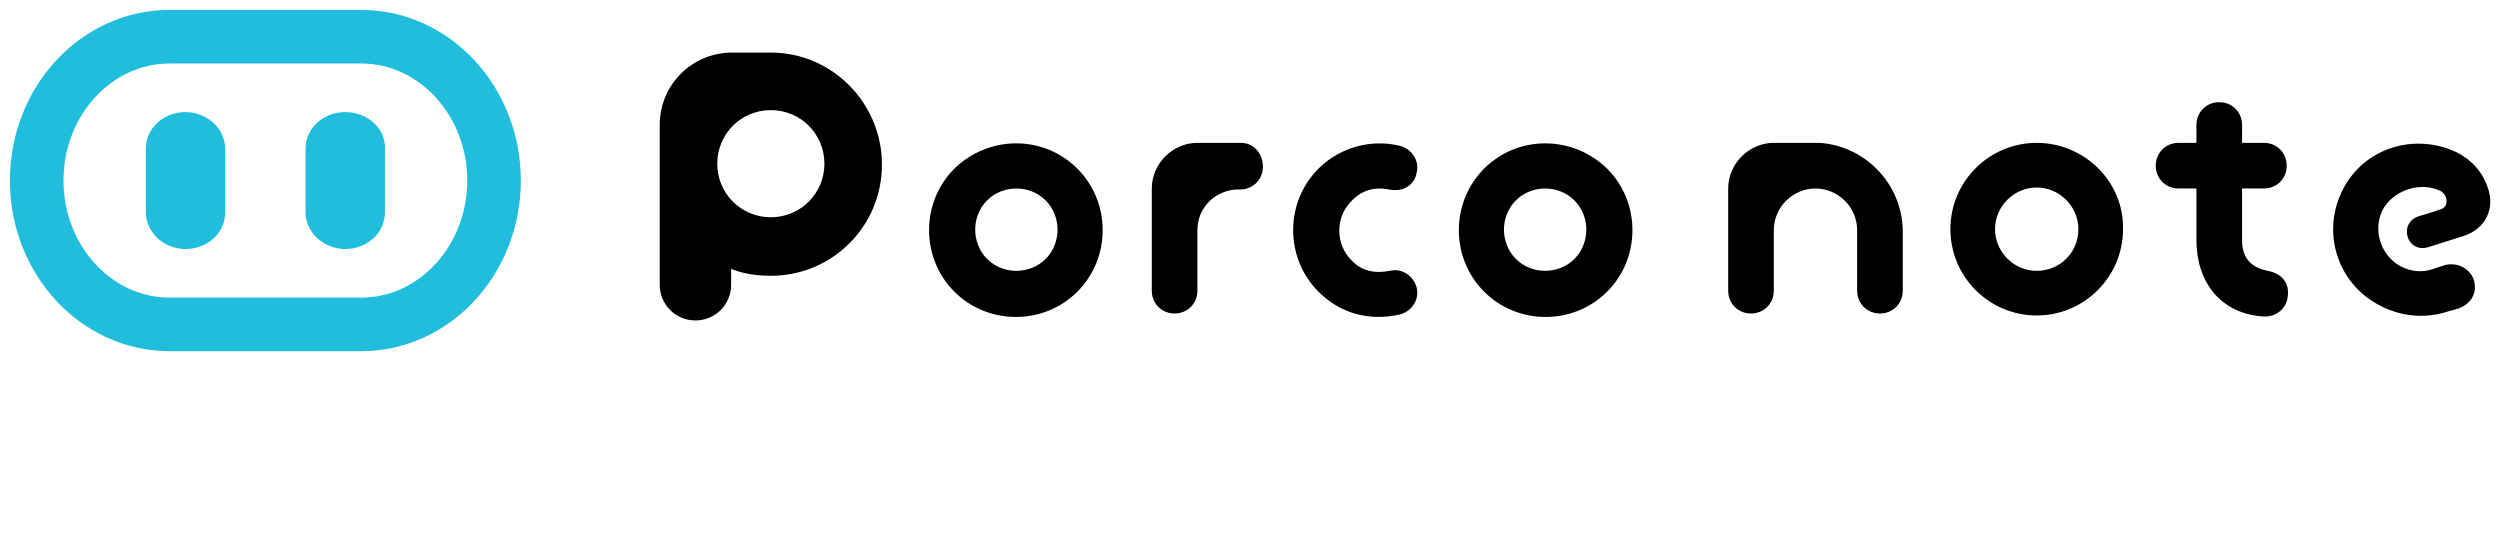
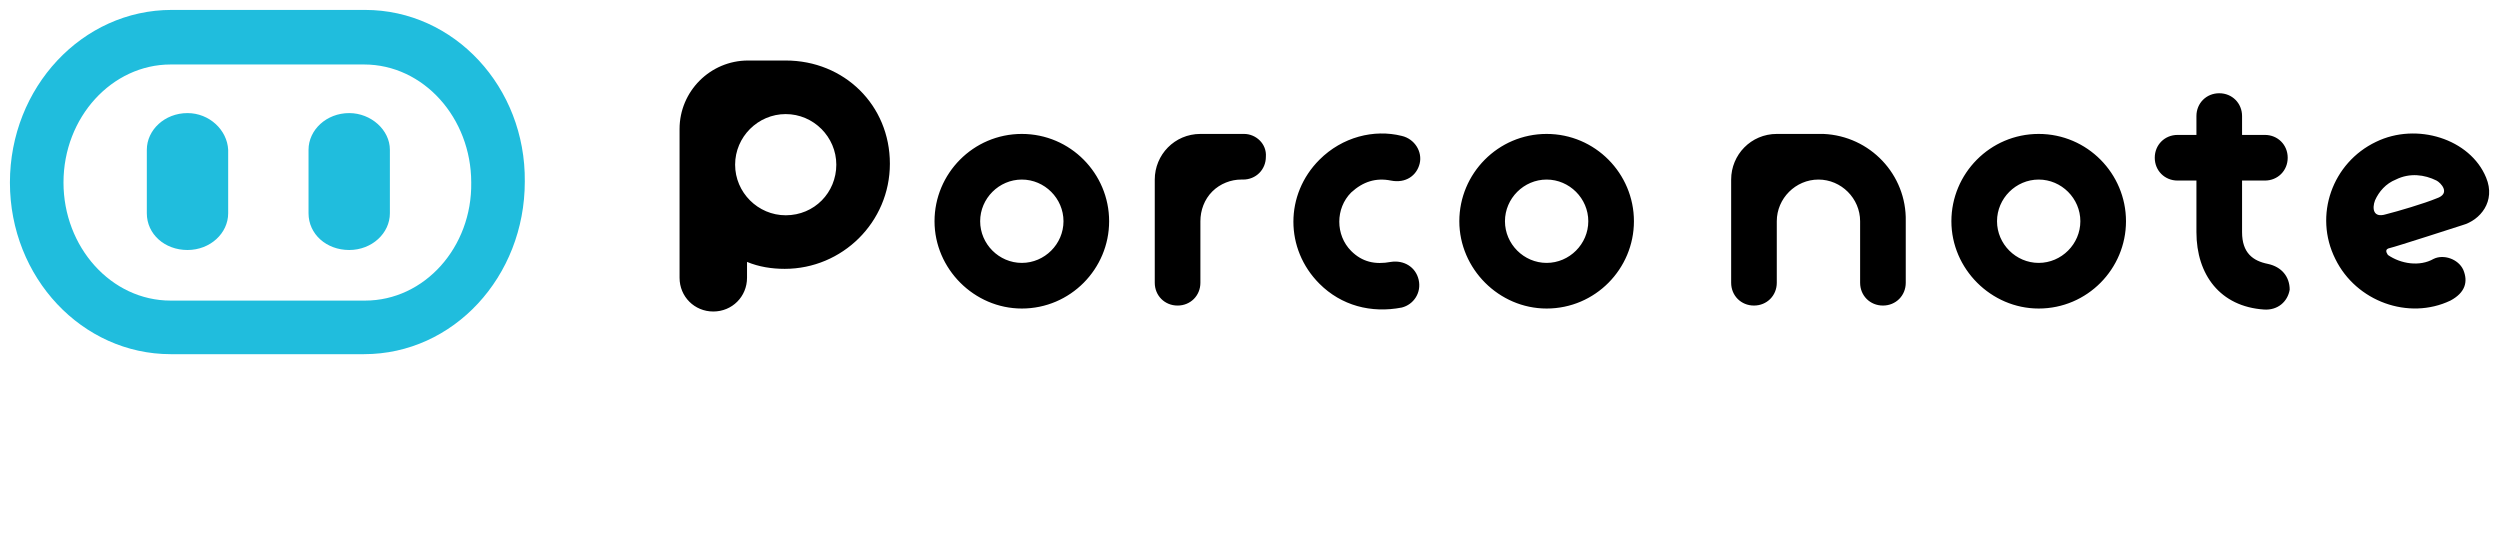
<svg xmlns="http://www.w3.org/2000/svg" version="1.1" id="Layer_1" x="0px" y="0px" width="252px" height="54px" viewBox="0 0 252 54" style="enable-background:new 0 0 252 54;" xml:space="preserve">
  <style type="text/css">
	.st0{display:none;}
	.st1{fill:#20BDDD;}
</style>
  <path class="st0" d="M87,29.5h-5.3l0,0c-3.1,0-5.6,2.5-5.6,5.6v12.5c0,1.5,1.2,2.8,2.8,2.8c1.5,0,2.8-1.2,2.8-2.8v-7.4  c0-1.3,0.5-2.6,1.5-3.6s2.2-1.5,3.5-1.5c0,0,0.2,0,0.3,0c1.5,0,2.8-1.2,2.8-2.8l0,0C89.8,30.8,88.5,29.5,87,29.5z M57.8,29.5  c-5.9,0-10.6,4.7-10.6,10.6s4.7,10.6,10.6,10.6S68.4,46,68.4,40.1S63.7,29.5,57.8,29.5z M57.5,45.2c-2.8,0-5-2.3-5-5  c0-2.8,2.3-5,5-5c2.8,0,5,2.3,5,5C62.6,42.9,60.3,45.2,57.5,45.2z M5.7,44.3L5.7,44.3c-0.5,3.7,2,7.1,5.7,7.7l0,0  c3.7,0.5,7.1-2,7.7-5.7c0.1-0.4,0.1-0.8,0.1-1.1c-4.9-0.6-9.3-2.8-12.7-6C6.2,41.3,5.8,43.4,5.7,44.3z M22.2,2C11.1,2,2,11.1,2,22.2  c0,11.2,9.1,20.2,20.2,20.2c11.2,0,20.2-9.1,20.2-20.2S33.4,2,22.2,2z M22.2,31.8c-5.3,0-9.6-4.3-9.6-9.6s4.3-9.6,9.6-9.6  s9.6,4.3,9.6,9.6C31.8,27.5,27.5,31.8,22.2,31.8z M119,32.6c-4.1,4.1-4.1,10.9,0,15s10.9,4.1,15,0s4.1-10.9,0-15  S123.2,28.5,119,32.6z M130.1,43.7c-2,2-5.2,2-7.1,0c-2-2-2-5.2,0-7.1c2-2,5.2-2,7.1,0C132.1,38.5,132.1,41.7,130.1,43.7z M219,45.2  c-1.8-0.4-3.2-1.3-3.2-3.8v-6.3h2.9c1.5,0,2.8-1.2,2.8-2.8c0-1.5-1.2-2.8-2.8-2.8h-2.9v-2.3c0-1.5-1.2-2.8-2.8-2.8l0,0  c-1.5,0-2.8,1.2-2.8,2.8v2.3h-2c-1.5,0-2.8,1.2-2.8,2.8c0,1.5,1.2,2.8,2.8,2.8h2v6.3c0,5.1,2.9,9,8.1,9.3c1.6,0.1,2.9-0.9,3.1-2.4  S220.7,45.5,219,45.2z M236.4,43.4c0.6-0.2,8.8-2.7,8.8-2.7c2.1-0.6,4.1-2.9,2.9-5.8c-1.9-4.7-8.4-6.7-13.3-4.3  c-5.3,2.5-7.5,8.9-5,14.2c2.5,5.2,8.9,7.5,13.9,5.1c1.8-0.9,2.2-2.3,1.6-3.7c-0.6-1.4-2.4-1.9-3.6-1.4c-1.8,0.9-4.1,0.6-5.7-0.7  C235.6,43.6,235.8,43.6,236.4,43.4z M234.6,37.7c0.5-1.1,1.4-2,2.5-2.5c1.6-0.8,3.5-0.7,4.9,0.2c0.5,0.3,1.8,1.6,0,2.2  c-1.4,0.5-4.7,1.5-6.1,1.9C234.4,39.8,234.2,38.7,234.6,37.7z M190.1,29.5c-5.9,0-10.6,4.7-10.6,10.6s4.7,10.6,10.6,10.6  c5.9,0,10.6-4.7,10.6-10.6C200.7,34.2,196,29.5,190.1,29.5z M190.1,45.2c-2.8,0-5-2.3-5-5c0-2.8,2.3-5,5-5c2.8,0,5,2.3,5,5  C195.2,42.9,192.9,45.2,190.1,45.2z M106.6,35.2c1.9,0.3,3.1-0.6,3.4-2.1c0.3-1.5-0.6-3-2.1-3.3c-3.4-0.8-7.2,0.1-9.9,2.8  c-4.1,4.1-4.1,10.9,0,15c2.7,2.7,6.2,3.6,9.9,2.8c1.5-0.3,2.4-1.8,2.1-3.3s-1.8-2.4-3.3-2.1c-1.9,0.4-3.5-0.1-4.8-1.3l0,0  c-2-2-2-5.2,0-7.1C103.2,35.3,104.7,34.8,106.6,35.2z M162.7,29.5L162.7,29.5h-5.6l0,0c-3.1,0-5.6,2.5-5.6,5.6v12.5  c0,1.5,1.2,2.8,2.8,2.8s2.8-1.2,2.8-2.8v-7.5c0-2.8,2.3-5,5.1-5s5.1,2.3,5.1,5v7.5c0,1.5,1.2,2.8,2.8,2.8s2.8-1.2,2.8-2.8v-7.5  C172.7,34.4,168.3,29.8,162.7,29.5z" />
  <g id="logo">
-     <path d="M246,21.1c-0.8,0.3-2.2,0.7-2.2,0.7c-2.1,0.7-1.2,3.8,1,3.1l3.5-1.1c2.2-0.7,3.2-2.7,2.5-4.8c-0.8-2.5-2.8-3.5-3.5-3.8   c-4-1.7-8.6-0.3-10.8,3.3c-2.7,4.4-1.1,10,3.4,12.3c2.1,1.1,4.4,1.3,6.5,0.7c1.3-0.4,0.1,0,1.4-0.4c0.6-0.2,1.1-0.6,1.4-1.1   c0.6-1.1,0.2-2.5-1-3.1c-0.6-0.3-1.2-0.3-1.7-0.2c-0.5,0.2-1,0.3-1.2,0.4c-1.1,0.4-2.3,0.3-3.4-0.3c-1.9-1.1-2.7-3.5-1.8-5.5   c1-2.1,3.9-3.1,6-2C246.8,19.8,246.8,20.9,246,21.1z M96.2,17c-3.4,3.4-3.4,9,0,12.4c3.4,3.4,9,3.4,12.4,0s3.4-9,0-12.4   C105.2,13.6,99.7,13.6,96.2,17z M105.4,26.1c-1.6,1.6-4.3,1.6-5.9,0c-1.6-1.6-1.6-4.3,0-5.9c1.6-1.6,4.3-1.6,5.9,0   C107,21.8,107,24.5,105.4,26.1z M205.3,14.4c-4.8,0-8.7,3.9-8.7,8.7c0,4.8,3.9,8.7,8.7,8.7c4.8,0,8.7-3.9,8.7-8.7   C214.1,18.3,210.1,14.4,205.3,14.4z M205.3,27.3c-2.3,0-4.2-1.9-4.2-4.2c0-2.3,1.9-4.2,4.2-4.2c2.3,0,4.2,1.9,4.2,4.2   C209.5,25.5,207.6,27.3,205.3,27.3z M77.7,5.3c0,0-0.1,0-0.1,0c0,0-0.1,0-0.1,0c-1.4,0-2.1,0-3.7,0c-4,0-7.3,3.2-7.3,7.3   c0,2,0,3.4,0,4.6c0,1.1,0,1.9,0,2.7v8.8c0,2,1.6,3.6,3.6,3.6h0c2,0,3.6-1.6,3.6-3.6v-1.6c1.2,0.5,2.6,0.7,4,0.7   c6.2,0,11.2-5,11.2-11.2S83.9,5.3,77.7,5.3z M77.7,21.9c-3,0-5.4-2.4-5.4-5.4s2.4-5.4,5.4-5.4s5.4,2.4,5.4,5.4S80.7,21.9,77.7,21.9   z M125.1,14.4l-4.4,0h0c-2.5,0-4.6,2.1-4.6,4.6v10.3c0,1.3,1,2.3,2.3,2.3c1.3,0,2.3-1,2.3-2.3v-6.1c0-1.1,0.4-2.1,1.2-2.9   c0.8-0.8,1.9-1.2,2.9-1.2c0,0,0.2,0,0.2,0c1.3,0,2.3-1,2.3-2.3v0C127.3,15.4,126.3,14.4,125.1,14.4z M149.6,17   c-3.4,3.4-3.4,9,0,12.4c3.4,3.4,9,3.4,12.4,0c3.4-3.4,3.4-9,0-12.4C158.5,13.6,153,13.6,149.6,17z M158.7,26.1   c-1.6,1.6-4.3,1.6-5.9,0c-1.6-1.6-1.6-4.3,0-5.9c1.6-1.6,4.3-1.6,5.9,0C160.3,21.8,160.3,24.5,158.7,26.1z M183.4,14.4L183.4,14.4   l-4.6,0h0c-2.5,0-4.6,2.1-4.6,4.6v10.3c0,1.3,1,2.3,2.3,2.3c1.3,0,2.3-1,2.3-2.3v-6.1c0-2.3,1.9-4.2,4.2-4.2c2.3,0,4.2,1.9,4.2,4.2   v6.1c0,1.3,1,2.3,2.3,2.3c1.3,0,2.3-1,2.3-2.3v-6.1C191.7,18.5,188,14.7,183.4,14.4z M140,19.1c1.5,0.3,2.6-0.5,2.8-1.7   c0.3-1.2-0.5-2.4-1.7-2.7c-2.8-0.7-6,0.1-8.2,2.3c-3.4,3.4-3.4,9,0,12.4c2.2,2.2,5.1,3,8.2,2.3c1.2-0.3,2-1.5,1.7-2.7   c-0.3-1.2-1.5-2-2.7-1.7c-1.6,0.3-2.9,0-3.9-1.1c0,0,0,0,0,0c-1.6-1.6-1.6-4.3,0-5.9C137.2,19.2,138.5,18.8,140,19.1z M228.6,27.3   c-1.5-0.3-2.6-1.1-2.6-3.1V19h2.2c1.3,0,2.3-1,2.3-2.3c0-1.3-1-2.3-2.3-2.3H226v-1.8c0-1.3-1-2.3-2.3-2.3h0c-1.3,0-2.3,1-2.3,2.3   v1.8h-1.8c-1.3,0-2.3,1-2.3,2.3c0,1.3,1,2.3,2.3,2.3h1.8v5.2c0,4.2,2.4,7.4,6.7,7.7c1.3,0.1,2.4-0.8,2.5-2   C230.8,28.6,230.1,27.6,228.6,27.3z" />
-     <path class="st1" d="M34.8,11.3c-2.2,0-4,1.6-4,3.7c0,1.3,0,5.1,0,6.4c0,2,1.8,3.7,4,3.7c2.2,0,4-1.6,4-3.7c0-1.3,0-5.1,0-6.4   C38.9,13,37.1,11.3,34.8,11.3z M18.7,11.3c-2.2,0-4,1.6-4,3.7c0,1.3,0,5.1,0,6.4c0,2,1.8,3.7,4,3.7s4-1.6,4-3.7c0-1.3,0-5.1,0-6.4   C22.7,13,20.9,11.3,18.7,11.3z M36.4,1c-5.6,0-13.8,0-19.3,0C8.2,1,1,8.7,1,18.2c0,9.5,7.2,17.2,16.1,17.2c5.6,0,13.8,0,19.3,0   c8.9,0,16.1-7.7,16.1-17.2C52.5,8.7,45.3,1,36.4,1z M36.4,30H17.1c-5.9,0-10.7-5.3-10.7-11.8c0-6.5,4.8-11.8,10.7-11.8h19.3   c5.9,0,10.7,5.3,10.7,11.8C47.1,24.7,42.3,30,36.4,30z" />
+     <path class="st1" d="M18.9,11.4c-2.3,0-4.1,1.7-4.1,3.7c0,1.3,0,5.2,0,6.4c0,2.1,1.8,3.7,4.1,3.7s4.1-1.7,4.1-3.7   c0-1.3,0-5.2,0-6.4C22.9,13.1,21.1,11.4,18.9,11.4z M36.8,1c-5.6,0-13.9,0-19.5,0C8.3,1,1,8.8,1,18.4C1,28,8.3,35.7,17.2,35.7   c5.6,0,13.9,0,19.5,0c9,0,16.2-7.8,16.2-17.4C53,8.8,45.8,1,36.8,1z M36.8,30.3H17.2c-6,0-10.8-5.4-10.8-11.9   c0-6.6,4.9-11.9,10.8-11.9h19.5c6,0,10.8,5.4,10.8,11.9C47.6,24.9,42.8,30.3,36.8,30.3z M35.2,11.4c-2.3,0-4.1,1.7-4.1,3.7   c0,1.3,0,5.2,0,6.4c0,2.1,1.8,3.7,4.1,3.7s4.1-1.7,4.1-3.7c0-1.3,0-5.2,0-6.4C39.3,13.1,37.4,11.4,35.2,11.4z" />
+     <path d="M240.9,25c0.5-0.1,7.3-2.3,7.3-2.3c1.8-0.5,3.4-2.4,2.4-4.8c-1.6-3.9-7-5.6-11.1-3.6c-4.4,2.1-6.3,7.4-4.1,11.8   c2.1,4.3,7.4,6.2,11.6,4.2c1.5-0.8,1.8-1.9,1.3-3.1c-0.5-1.1-2-1.6-3-1.1c-1.4,0.8-3.3,0.5-4.6-0.4C240.5,25.4,240.4,25.1,240.9,25   z M240.5,21.6c-1.3,0.4-1.4-0.6-1.1-1.4c0.4-0.9,1.1-1.7,2.1-2.1c1.4-0.7,2.9-0.5,4.1,0.1c0.4,0.2,1.5,1.3,0,1.8   C244.4,20.5,241.7,21.3,240.5,21.6z M103,13.5c-4.9,0-8.8,4-8.8,8.8s4,8.8,8.8,8.8c4.9,0,8.8-4,8.8-8.8S107.9,13.5,103,13.5z    M103,26.5c-2.3,0-4.2-1.9-4.2-4.2c0-2.3,1.9-4.2,4.2-4.2c2.3,0,4.2,1.9,4.2,4.2C107.2,24.6,105.3,26.5,103,26.5z M79.2,6.1   c-0.1,0-0.1,0-0.2,0c0,0-0.1,0-0.1,0c-1.3,0-2,0-3.5,0c-3.8,0-6.9,3.1-6.9,6.9c0,1.9,0,3.3,0,4.3c0,1,0,1.8,0,2.5V28   c0,1.9,1.5,3.4,3.4,3.4c1.9,0,3.4-1.5,3.4-3.4v-1.6c1.2,0.5,2.5,0.7,3.8,0.7c5.8,0,10.6-4.7,10.6-10.6S85.1,6.1,79.2,6.1z    M79.2,21.7c-2.8,0-5.1-2.3-5.1-5.1s2.3-5.1,5.1-5.1c2.8,0,5.1,2.3,5.1,5.1S82.1,21.7,79.2,21.7z M125.4,13.5l-4.4,0h0   c-2.6,0-4.6,2.1-4.6,4.6v10.4c0,1.3,1,2.3,2.3,2.3c1.3,0,2.3-1,2.3-2.3v-6.2c0-1.1,0.4-2.2,1.2-3c0.8-0.8,1.9-1.2,2.9-1.2   c0,0,0.2,0,0.2,0c1.3,0,2.3-1,2.3-2.3v0C127.7,14.5,126.6,13.5,125.4,13.5z M205.5,13.5c-4.9,0-8.8,4-8.8,8.8s4,8.8,8.8,8.8   c4.9,0,8.8-4,8.8-8.8S210.4,13.5,205.5,13.5z M205.5,26.5c-2.3,0-4.2-1.9-4.2-4.2c0-2.3,1.9-4.2,4.2-4.2c2.3,0,4.2,1.9,4.2,4.2   C209.7,24.6,207.8,26.5,205.5,26.5z M228.6,26.6c-1.5-0.3-2.6-1.1-2.6-3.2v-5.2h2.3c1.3,0,2.3-1,2.3-2.3s-1-2.3-2.3-2.3h-2.3v-1.9   c0-1.3-1-2.3-2.3-2.3h0c-1.3,0-2.3,1-2.3,2.3v1.9h-1.9c-1.3,0-2.3,1-2.3,2.3s1,2.3,2.3,2.3h1.9v5.2c0,4.3,2.4,7.5,6.8,7.8   c1.4,0.1,2.4-0.8,2.6-2C230.8,27.9,230,26.9,228.6,26.6z M140.2,18.2c1.5,0.3,2.6-0.5,2.9-1.7c0.3-1.2-0.5-2.5-1.8-2.8   c-2.8-0.7-6,0.1-8.3,2.4c-3.5,3.5-3.5,9,0,12.5c2.2,2.2,5.2,3,8.3,2.4c1.2-0.3,2-1.5,1.7-2.8c-0.3-1.3-1.5-2-2.8-1.8   c-1.6,0.3-2.9,0-4-1.1c0,0,0,0,0,0c-1.6-1.6-1.6-4.3,0-5.9C137.4,18.3,138.7,17.9,140.2,18.2z M155.9,13.5c-4.9,0-8.8,4-8.8,8.8   s4,8.8,8.8,8.8c4.9,0,8.8-4,8.8-8.8S160.8,13.5,155.9,13.5z M155.9,26.5c-2.3,0-4.2-1.9-4.2-4.2c0-2.3,1.9-4.2,4.2-4.2   c2.3,0,4.2,1.9,4.2,4.2C160.1,24.6,158.2,26.5,155.9,26.5z M183.8,13.5L183.8,13.5l-4.7,0h0c-2.6,0-4.6,2.1-4.6,4.6v10.4   c0,1.3,1,2.3,2.3,2.3c1.3,0,2.3-1,2.3-2.3v-6.2c0-2.3,1.9-4.2,4.2-4.2c2.3,0,4.2,1.9,4.2,4.2v6.2c0,1.3,1,2.3,2.3,2.3   s2.3-1,2.3-2.3v-6.2C192.2,17.6,188.5,13.7,183.8,13.5z" />
  </g>
</svg>
